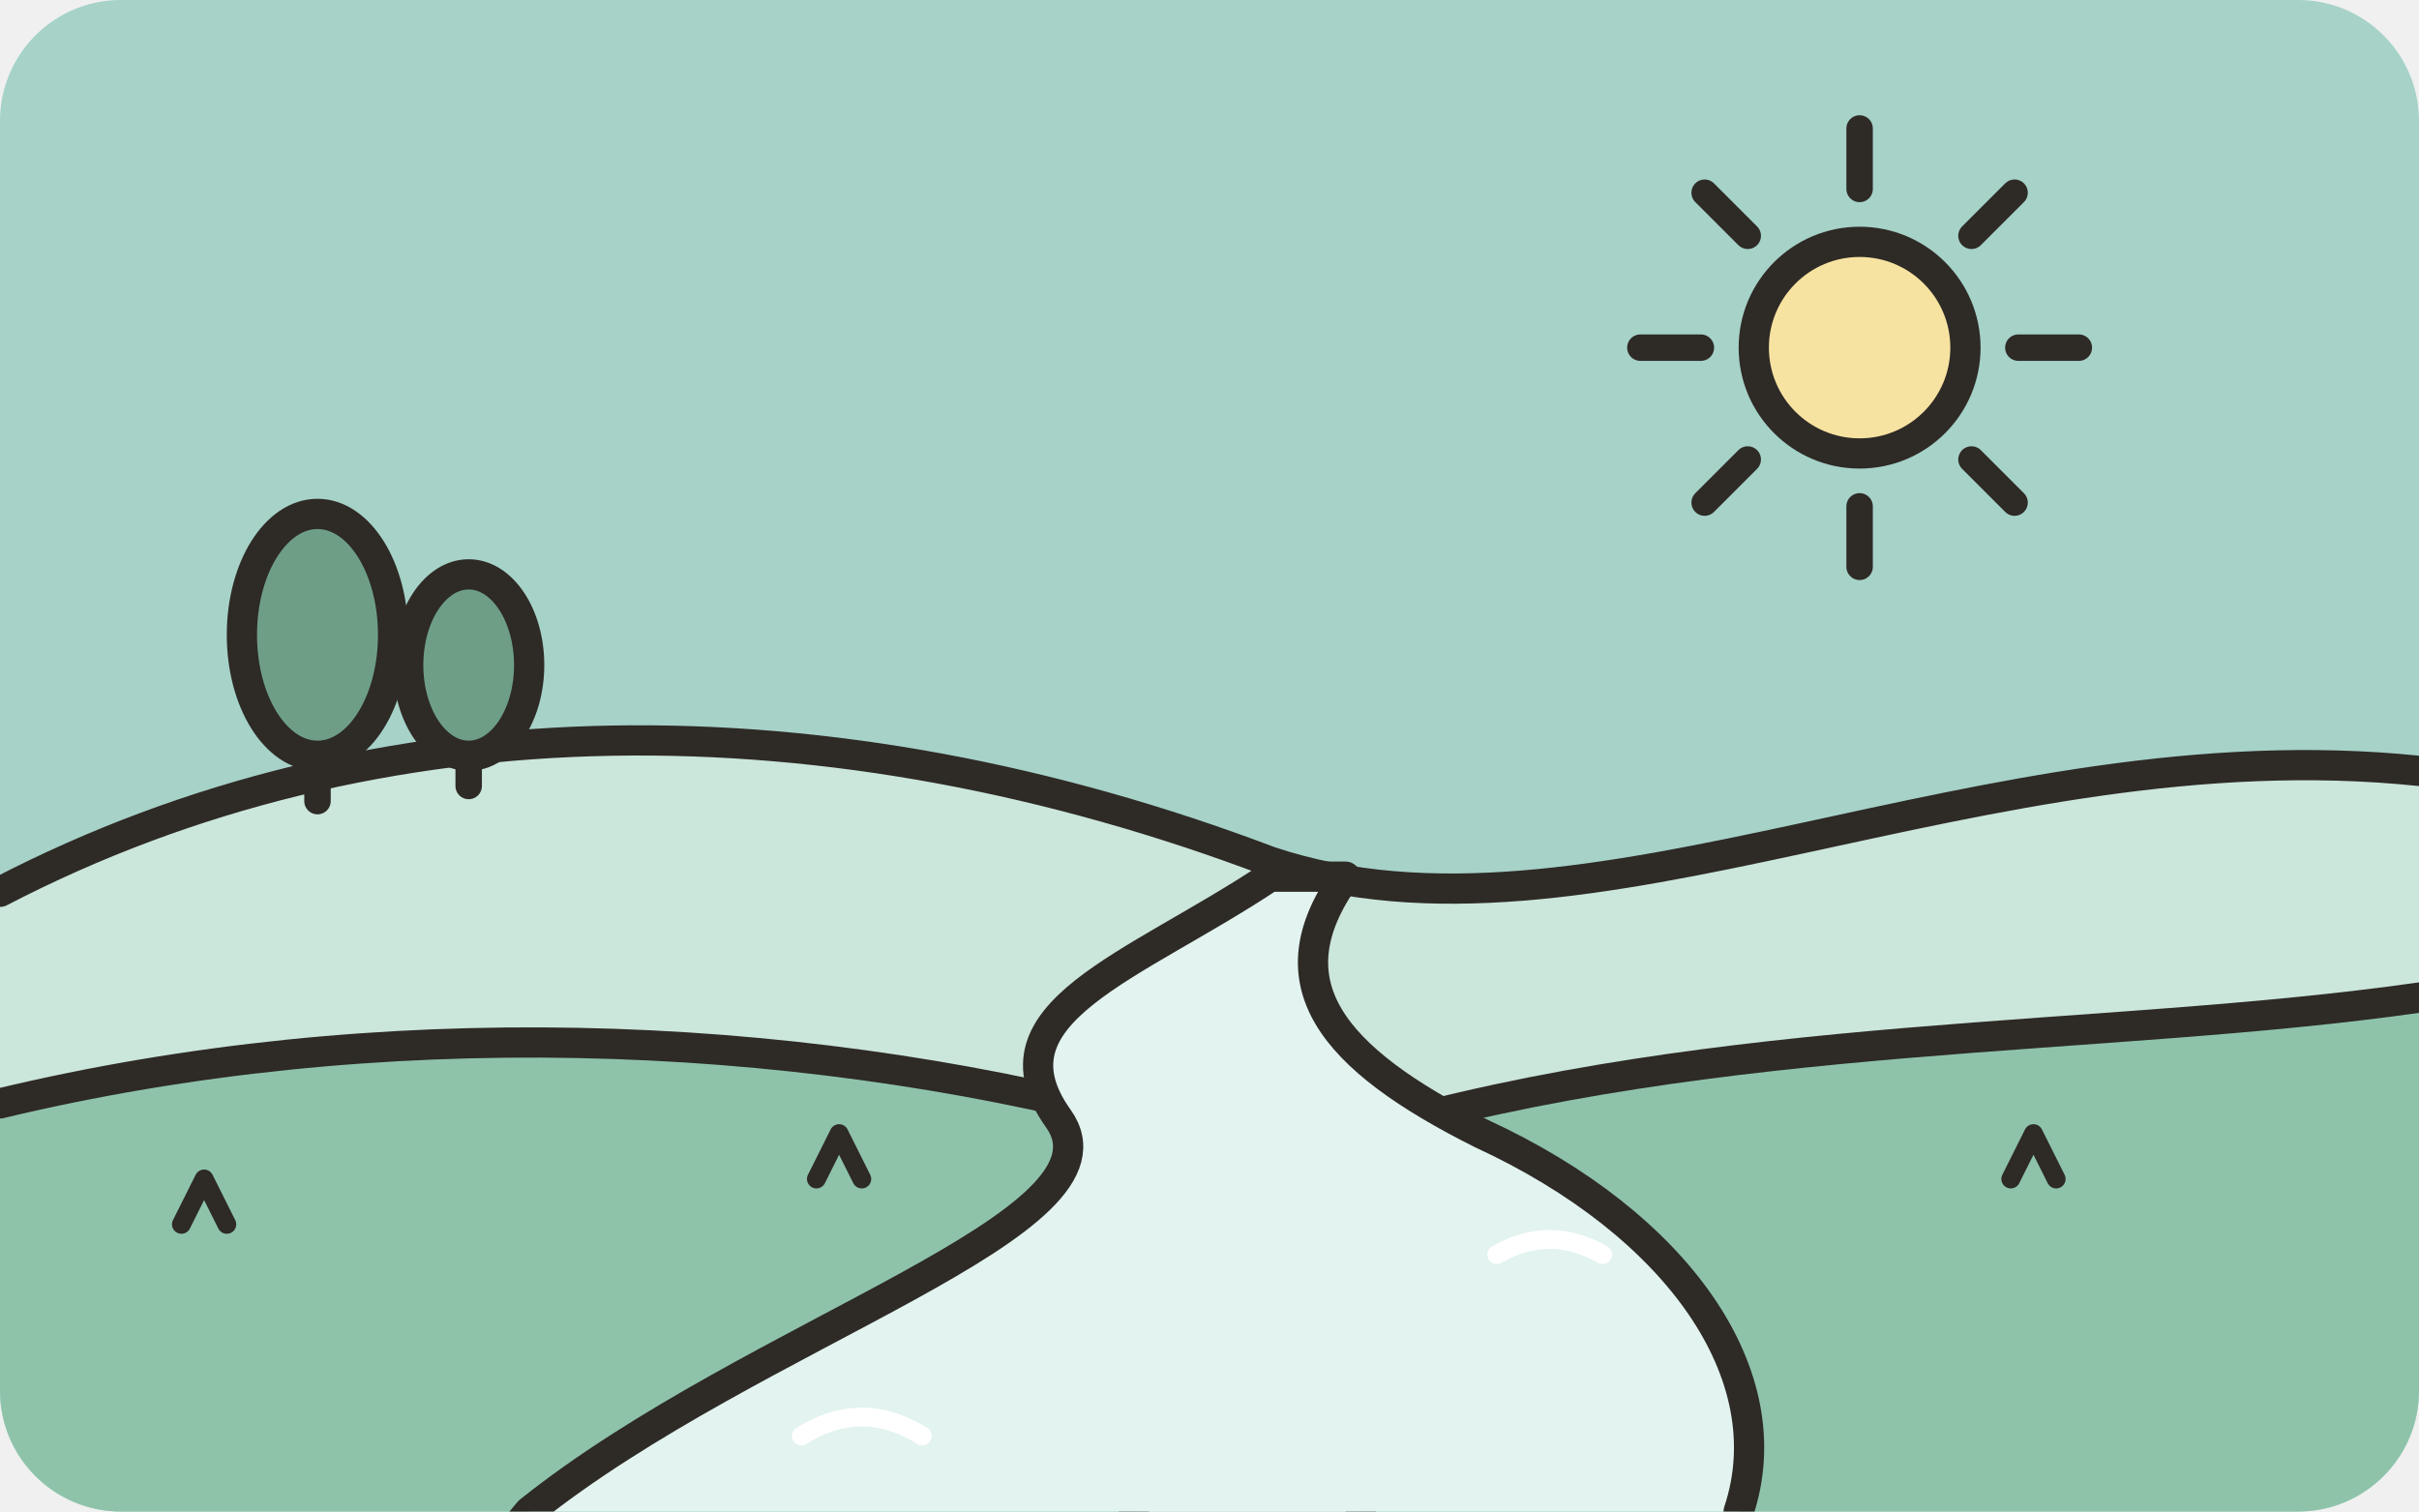
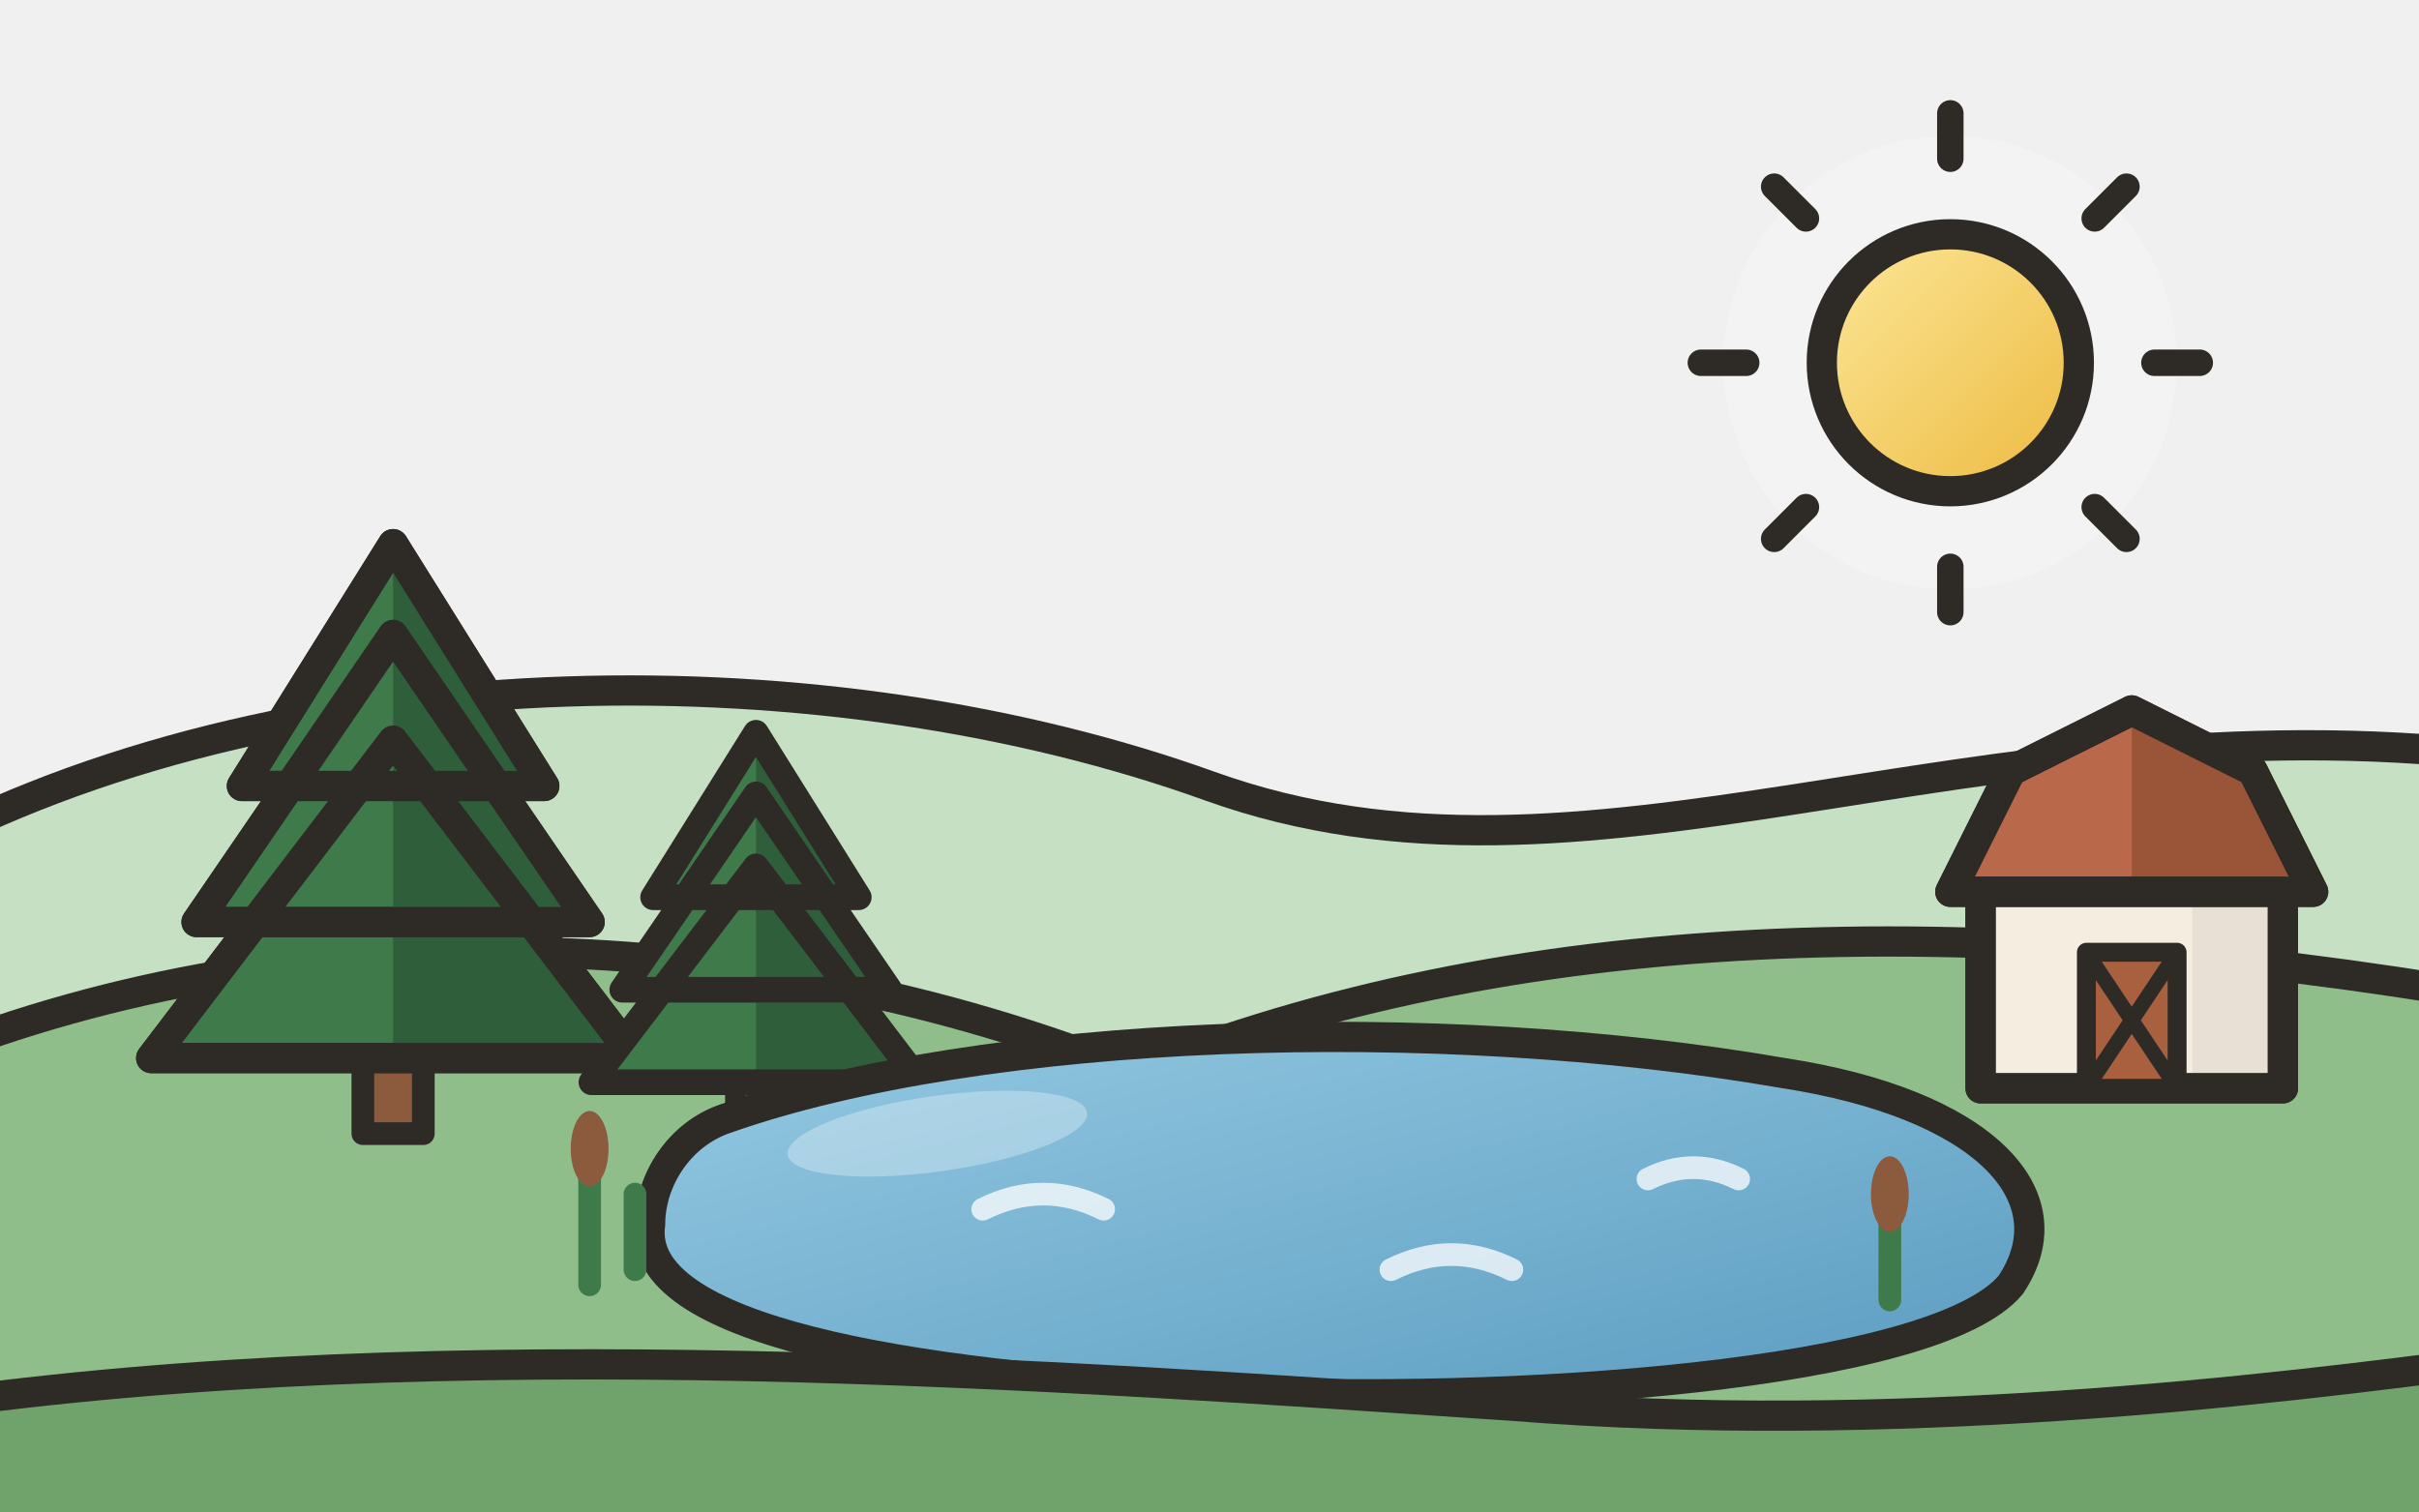
- <svg xmlns="http://www.w3.org/2000/svg" viewBox="0 0 320 200" width="320" height="200" role="img" aria-label="Water and Land">
+ <svg xmlns="http://www.w3.org/2000/svg" viewBox="0 0 320 200">
  <defs>
-     <clipPath id="bp-tile-water-land">
-       <rect width="320" height="200" rx="16" />
-     </clipPath>
+     <linearGradient id="bp-water-sun" x1="0" y1="0" x2="1" y2="1">
+       <stop offset="0" stop-color="#FCE89A" />
+       <stop offset="1" stop-color="#EDB93F" />
+     </linearGradient>
+     <linearGradient id="bp-water-lake" x1="0" y1="0" x2="1" y2="1">
+       <stop offset="0" stop-color="#94C9E2" />
+       <stop offset="1" stop-color="#5B9CC0" />
+     </linearGradient>
  </defs>
-   <rect class="tile" width="320" height="200" rx="16" fill="#A6D2C8" />
-   <g clip-path="url(#bp-tile-water-land)" fill="none" stroke="#2E2A26" stroke-width="4" stroke-linecap="round" stroke-linejoin="round">
-     <circle cx="246" cy="46" r="14" fill="#F7E3A1" />
-     <path d="M267.0 46.0 L275.0 46.0 M260.8 60.8 L266.5 66.5 M246.0 67.0 L246.0 75.0 M231.2 60.8 L225.5 66.5 M225.0 46.0 L217.0 46.0 M231.2 31.2 L225.5 25.5 M246.0 25.0 L246.0 17.0 M260.8 31.2 L266.5 25.5" stroke-width="3.5" />
-     <path d="M0 118 C50 92 110 92 168 114 C210 128 262 96 320 102 L330 102 L330 212 L-10 212 L-10 118 Z" fill="#CBE6DB" />
-     <path d="M42 98 V106" stroke-width="3.5" />
-     <ellipse cx="42" cy="84" rx="10" ry="16" fill="#6E9F86" />
-     <path d="M62 98 V104" stroke-width="3.5" />
-     <ellipse cx="62" cy="88" rx="8" ry="12" fill="#6E9F86" />
-     <path d="M0 146 C50 134 104 136 150 148 L150 212 L-10 212 L-10 146 Z" fill="#8EC3AA" />
-     <path d="M180 150 C228 136 278 138 320 132 L330 132 L330 212 L180 212 Z" fill="#8EC3AA" />
-     <path d="M168 116 C150 128 130 134 140 148 C150 162 100 176 70 200 L60 212 L234 212 L230 200 C236 182 222 162 196 150 C176 140 168 130 178 116 Z" fill="#E2F3F0" />
-     <path d="M106 190 q8 -5 16 0 M198 166 q7 -4 14 0" stroke="#FFFFFF" stroke-width="2.5" />
-     <path d="M24 162 l3 -6 l3 6 M108 156 l3 -6 l3 6 M266 156 l3 -6 l3 6" stroke-width="2.5" />
+   <g fill="none" stroke="#2E2A26" stroke-width="4" stroke-linecap="round" stroke-linejoin="round">
+     <circle cx="258" cy="48" r="30" fill="#FFFFFF" opacity=".22" stroke="none" />
+     <path d="M258 15 V21 M281.3 24.7 L277.1 28.9 M291 48 H285 M281.3 71.3 L277.1 67.1 M258 81 V75 M234.7 71.3 L238.9 67.1 M225 48 H231 M234.7 24.7 L238.9 28.9" stroke-width="3.5" />
+     <circle cx="258" cy="48" r="17" fill="url(#bp-water-sun)" />
+     <path d="M-10 112 C40 86 110 86 160 104 C210 122 260 92 330 100 L330 210 L-10 210 Z" fill="#C6E0C4" />
+     <path d="M150 142 C200 122 260 120 330 132 L330 210 L150 210 Z" fill="#8FBE8A" />
+     <path d="M258 118 L266 102 L282 94 L298 102 L306 118 Z" fill="#B9694A" />
+     <path d="M282 94 L298 102 L306 118 L282 118 Z" fill="#9A5538" stroke="none" />
+     <rect x="262" y="118" width="40" height="26" fill="#F5EDE0" />
+     <rect x="290" y="118" width="12" height="26" fill="#2E2A26" opacity=".07" stroke="none" />
+     <path d="M258 118 L266 102 L282 94 L298 102 L306 118 Z M262 118 H302 V144 H262 Z" />
+     <rect x="276" y="126" width="12" height="18" fill="#A9603F" stroke-width="2.5" />
+     <path d="M276 126 L288 144 M288 126 L276 144" stroke-width="2" />
+     <path d="M-10 140 C40 120 100 122 150 142 L150 210 L-10 210 Z" fill="#8FBE8A" />
+     <g>
+       <rect x="48" y="138" width="8" height="12" fill="#8C5A3C" stroke-width="3" />
+       <path d="M52 98 L84 140 L20 140 Z" fill="#3F7A4B" />
+       <path d="M52 98 L84 140 L52 140 Z" fill="#2F5F3A" stroke="none" />
+       <path d="M52 84 L78 122 L26 122 Z" fill="#3F7A4B" />
+       <path d="M52 84 L78 122 L52 122 Z" fill="#2F5F3A" stroke="none" />
+       <path d="M52 72 L72 104 L32 104 Z" fill="#3F7A4B" />
+       <path d="M52 72 L72 104 L52 104 Z" fill="#2F5F3A" stroke="none" />
+       <path d="M52 98 L84 140 L20 140 Z M52 84 L78 122 L26 122 Z M52 72 L72 104 L32 104 Z" stroke-linejoin="round" />
+     </g>
+     <g transform="translate(100 150) scale(.68) translate(-52 -150)">
+       <rect x="48" y="138" width="8" height="12" fill="#8C5A3C" stroke-width="4" />
+       <path d="M52 98 L84 140 L20 140 Z" fill="#3F7A4B" />
+       <path d="M52 98 L84 140 L52 140 Z" fill="#2F5F3A" stroke="none" />
+       <path d="M52 84 L78 122 L26 122 Z" fill="#3F7A4B" />
+       <path d="M52 84 L78 122 L52 122 Z" fill="#2F5F3A" stroke="none" />
+       <path d="M52 72 L72 104 L32 104 Z" fill="#3F7A4B" />
+       <path d="M52 72 L72 104 L52 104 Z" fill="#2F5F3A" stroke="none" />
+       <path d="M52 98 L84 140 L20 140 Z M52 84 L78 122 L26 122 Z M52 72 L72 104 L32 104 Z" stroke-width="5" />
+     </g>
+     <path d="M96 148 C130 136 190 134 236 142 C262 146 274 158 266 170 C256 182 200 186 160 184 C120 182 84 176 86 162 C86 156 90 150 96 148 Z" fill="url(#bp-water-lake)" />
+     <ellipse cx="124" cy="150" rx="20" ry="5" fill="#FFFFFF" opacity=".3" stroke="none" transform="rotate(-8 124 150)" />
+     <path d="M130 160 q8 -4 16 0 M184 168 q8 -4 16 0 M218 156 q6 -3 12 0" stroke="#FFFFFF" stroke-width="3" opacity=".75" />
+     <path d="M-10 186 C60 176 140 182 200 186 C250 190 300 184 330 180 L330 210 L-10 210 Z" fill="#6FA36B" />
+     <path d="M78 170 V154 M84 168 V158 M250 172 V160" stroke="#3F7A4B" stroke-width="3" />
+     <ellipse cx="78" cy="152" rx="2.5" ry="5" fill="#8C5A3C" stroke="none" />
+     <ellipse cx="250" cy="158" rx="2.5" ry="5" fill="#8C5A3C" stroke="none" />
  </g>
</svg>
